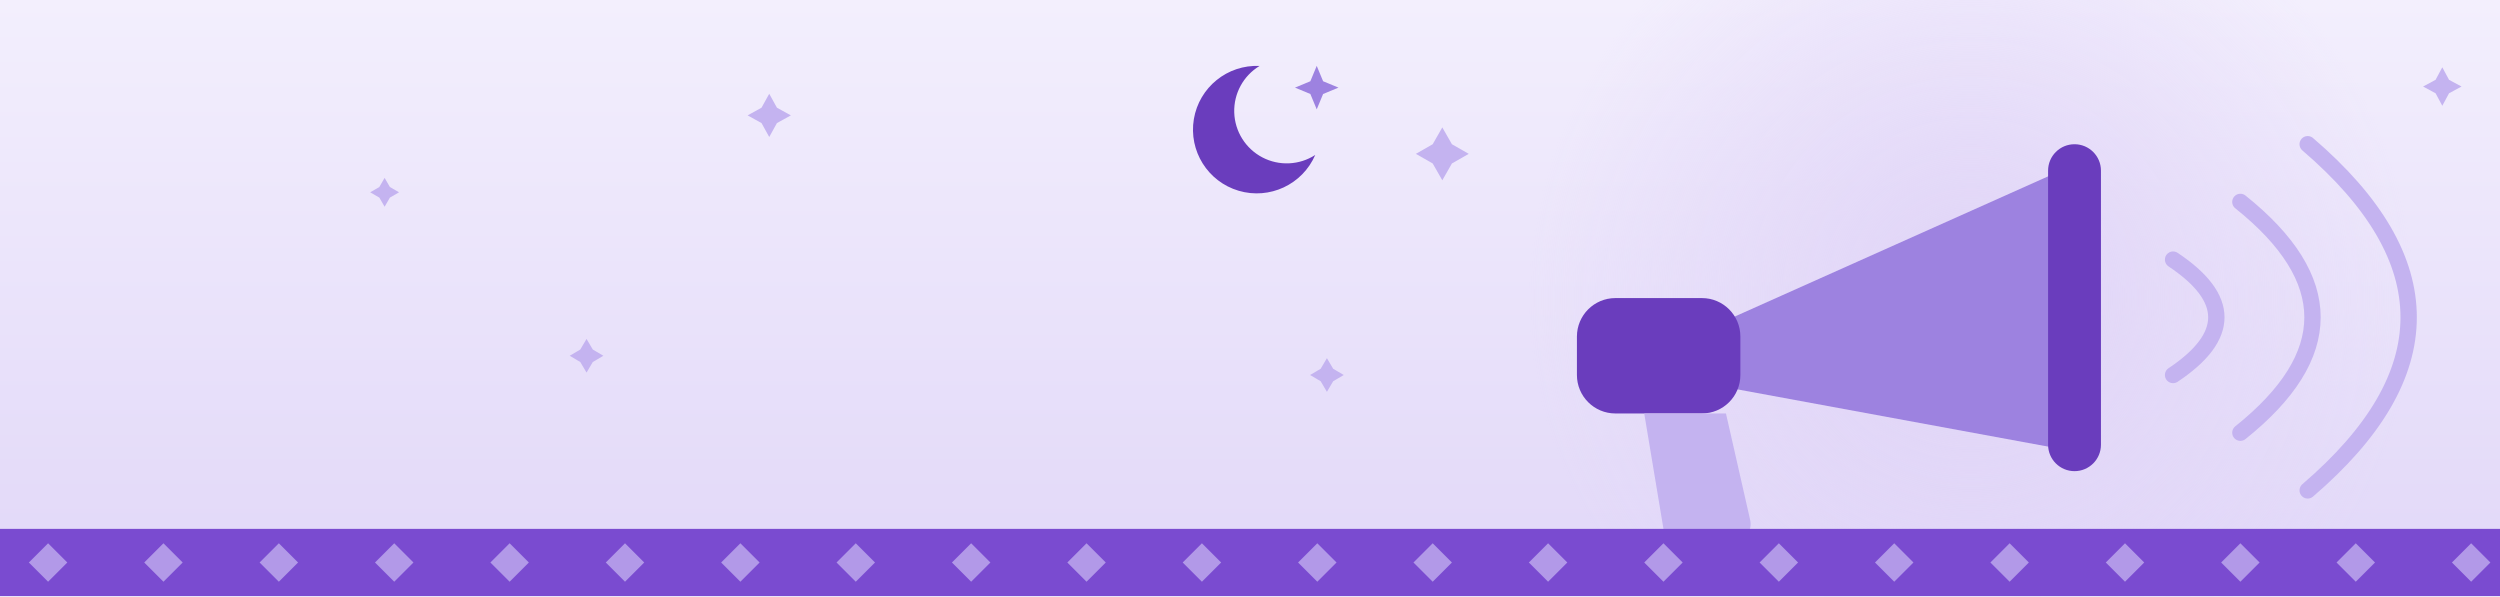
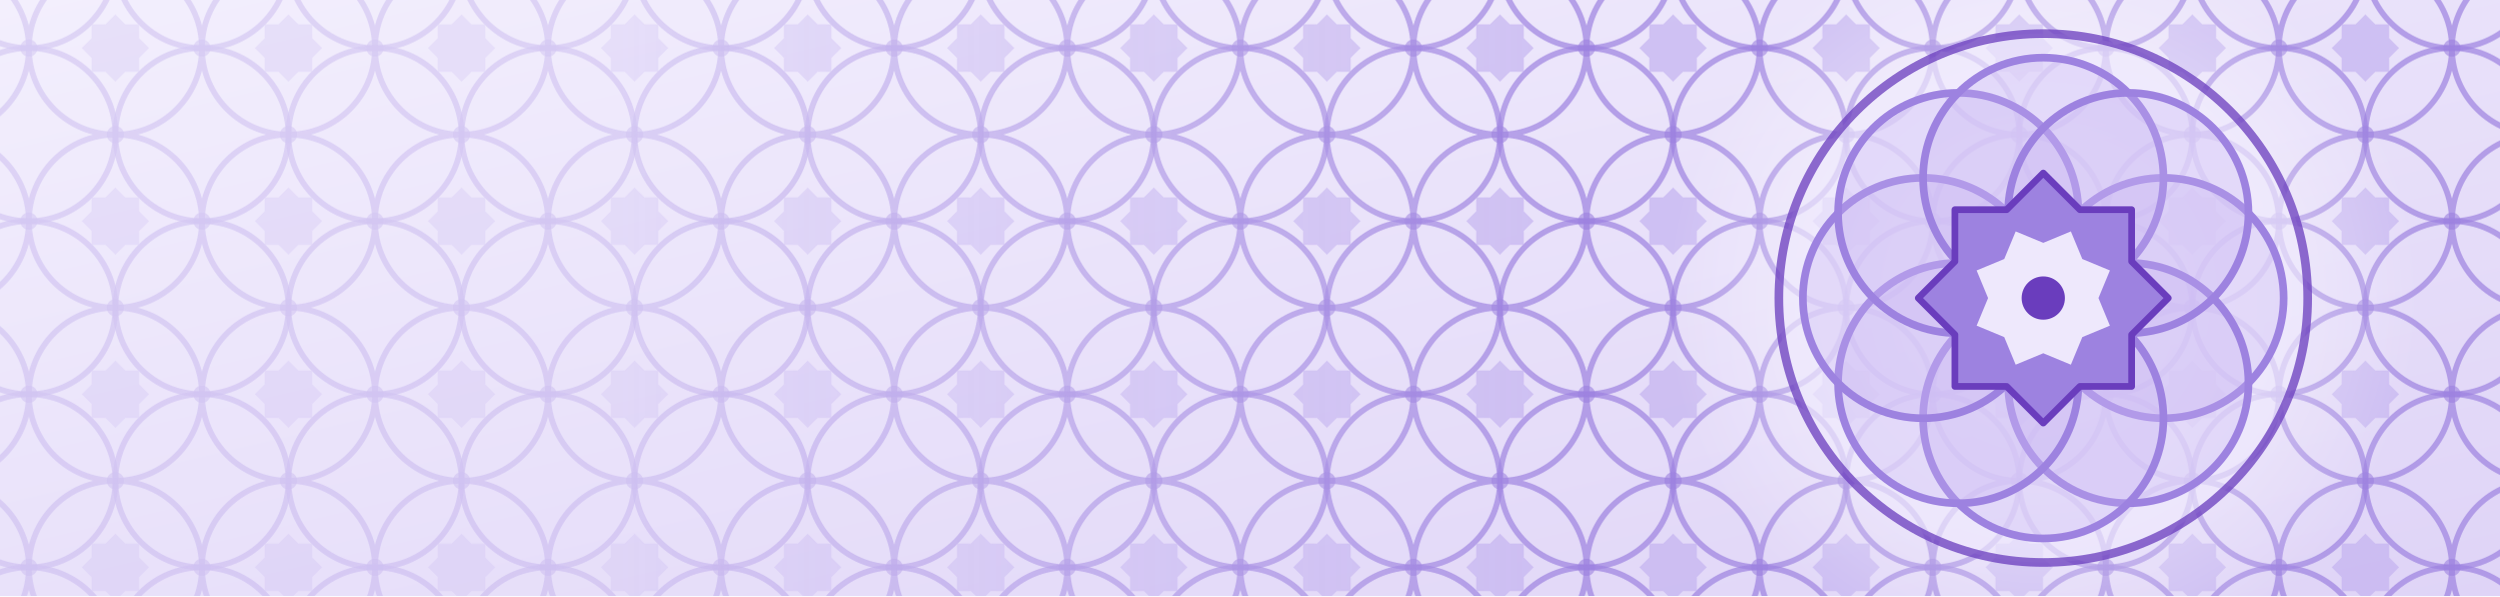
<svg xmlns="http://www.w3.org/2000/svg" viewBox="0 0 520 124" width="520" height="124" preserveAspectRatio="xMaxYMax slice">
  <defs>
-     <linearGradient id="bg-announcement" x1="0" y1="0" x2="0" y2="1">
+     <linearGradient id="bg-announcement" x1="0" y1="0" x2="1" y2="1">
      <stop offset="0" stop-color="#f3effd" />
-       <stop offset="1" stop-color="#e1d7f8" />
+       <stop offset="1" stop-color="#dfd4f7" />
    </linearGradient>
+     <linearGradient id="fg-announcement" x1="0" y1="0" x2="1" y2="0">
+       <stop offset=".25" stop-color="#555" />
+       <stop offset=".62" stop-color="#fff" />
+     </linearGradient>
+     <mask id="mk-announcement">
+       <rect width="520" height="124" fill="url(#fg-announcement)" />
+     </mask>
+     <pattern id="pt-announcement" width="36" height="36" patternUnits="userSpaceOnUse" patternTransform="translate(6 -8)">
+       <circle cx="0" cy="0" r="18" fill="none" stroke="#9d82e0" stroke-opacity=".7" stroke-width="1.2" />
+       <circle cx="36" cy="0" r="18" fill="none" stroke="#9d82e0" stroke-opacity=".7" stroke-width="1.2" />
+       <circle cx="0" cy="36" r="18" fill="none" stroke="#9d82e0" stroke-opacity=".7" stroke-width="1.2" />
+       <circle cx="36" cy="36" r="18" fill="none" stroke="#9d82e0" stroke-opacity=".7" stroke-width="1.2" />
+       <circle cx="18" cy="18" r="18" fill="none" stroke="#9d82e0" stroke-opacity=".7" stroke-width="1.2" />
+       <path d="M18.00 11.00L20.05 13.05L22.95 13.05L22.95 15.95L25.00 18.00L22.95 20.05L22.95 22.95L20.05 22.95L18.00 25.00L15.95 22.95L13.05 22.95L13.05 20.05L11.00 18.00L13.05 15.95L13.05 13.05L15.95 13.05Z" fill="#c4b3f0" fill-opacity=".7" />
+       <circle cx="18" cy="0" r="1.8" fill="#9d82e0" fill-opacity=".6" />
+       <circle cx="0" cy="18" r="1.8" fill="#9d82e0" fill-opacity=".6" />
+       <circle cx="36" cy="18" r="1.8" fill="#9d82e0" fill-opacity=".6" />
+       <circle cx="18" cy="36" r="1.8" fill="#9d82e0" fill-opacity=".6" />
+     </pattern>
    <radialGradient id="gl-announcement" cx="50%" cy="50%" r="50%">
-       <stop offset="0" stop-color="#e0d4f7" />
-       <stop offset="1" stop-color="#e0d4f7" stop-opacity="0" />
+       <stop offset="0" stop-color="#fff" stop-opacity=".85" />
+       <stop offset="1" stop-color="#fff" stop-opacity="0" />
    </radialGradient>
  </defs>
  <rect width="520" height="124" fill="url(#bg-announcement)" />
-   <circle cx="410" cy="62" r="92" fill="url(#gl-announcement)" />
-   <path d="M356 68L432 34V94L356 80Z" fill="#9d82e0" />
-   <rect x="328" y="62" width="34" height="24" rx="8" fill="#6a3dbd" />
-   <rect x="426" y="30" width="11" height="68" rx="5.5" fill="#6a3dbd" />
-   <path d="M342 86h17l5 22a4 4 0 0 1-4 5h-10a4 4 0 0 1-4-3z" fill="#c4b3f0" />
-   <g fill="none" stroke="#c4b3f0" stroke-width="3.4" stroke-linecap="round">
-     <path d="M452 54Q470 66 452 78" />
-     <path d="M466 42Q496 66 466 90" />
-     <path d="M480 30Q522 66 480 102" />
-   </g>
-   <g transform="translate(238 2) scale(0.78)">
-     <path fill="#6a3dbd" d="M30.76 15.02A17 17 0 1 0 45.6 38.76A14 14 0 1 1 30.76 15.02Z" />
-     <path fill="#9d82e0" d="M46 15l1.7 4.1 4.1 1.7-4.1 1.7L46 26.6l-1.7-4.1-4.1-1.7 4.1-1.7z" />
-   </g>
-   <path d="M300 26.5L302.0 30.0L305.5 32L302.0 34.0L300 37.5L298.0 34.0L294.5 32L298.0 30.0Z" fill="#c4b3f0" />
-   <path d="M160 19.5L161.6 22.4L164.5 24L161.6 25.6L160 28.5L158.4 25.6L155.5 24L158.4 22.4Z" fill="#c4b3f0" />
-   <path d="M122 70.5L123.3 72.7L125.5 74L123.3 75.3L122 77.5L120.7 75.3L118.5 74L120.7 72.7Z" fill="#c4b3f0" />
-   <path d="M80 37L81.1 38.9L83 40L81.1 41.1L80 43L78.9 41.1L77 40L78.9 38.9Z" fill="#c4b3f0" />
-   <path d="M508 14L509.4 16.6L512 18L509.4 19.4L508 22L506.6 19.4L504 18L506.6 16.6Z" fill="#c4b3f0" />
-   <path d="M276 74.5L277.3 76.7L279.5 78L277.3 79.3L276 81.5L274.7 79.3L272.5 78L274.7 76.7Z" fill="#c4b3f0" />
-   <path d="M0 110h520v14H0z" fill="#7a4bd0" />
-   <path d="M6 117l4-4 4 4-4 4zM30 117l4-4 4 4-4 4zM54 117l4-4 4 4-4 4zM78 117l4-4 4 4-4 4zM102 117l4-4 4 4-4 4zM126 117l4-4 4 4-4 4zM150 117l4-4 4 4-4 4zM174 117l4-4 4 4-4 4zM198 117l4-4 4 4-4 4zM222 117l4-4 4 4-4 4zM246 117l4-4 4 4-4 4zM270 117l4-4 4 4-4 4zM294 117l4-4 4 4-4 4zM318 117l4-4 4 4-4 4zM342 117l4-4 4 4-4 4zM366 117l4-4 4 4-4 4zM390 117l4-4 4 4-4 4zM414 117l4-4 4 4-4 4zM438 117l4-4 4 4-4 4zM462 117l4-4 4 4-4 4zM486 117l4-4 4 4-4 4zM510 117l4-4 4 4-4 4z" fill="#c4b3f0" opacity=".75" />
+   <rect width="520" height="124" fill="url(#pt-announcement)" mask="url(#mk-announcement)" />
+   <circle cx="425" cy="62" r="78" fill="url(#gl-announcement)" />
+   <circle cx="425" cy="62" r="55" fill="#eee8fc" fill-opacity=".55" stroke="#6a3dbd" stroke-opacity=".75" stroke-width="1.8" />
+   <circle cx="450.00" cy="62.00" r="25" fill="#c4b3f0" fill-opacity=".3" stroke="#9d82e0" stroke-width="1.6" />
+   <circle cx="442.68" cy="79.68" r="25" fill="#c4b3f0" fill-opacity=".3" stroke="#9d82e0" stroke-width="1.6" />
+   <circle cx="425.00" cy="87.00" r="25" fill="#c4b3f0" fill-opacity=".3" stroke="#9d82e0" stroke-width="1.6" />
+   <circle cx="407.32" cy="79.68" r="25" fill="#c4b3f0" fill-opacity=".3" stroke="#9d82e0" stroke-width="1.6" />
+   <circle cx="400.00" cy="62.00" r="25" fill="#c4b3f0" fill-opacity=".3" stroke="#9d82e0" stroke-width="1.6" />
+   <circle cx="407.32" cy="44.32" r="25" fill="#c4b3f0" fill-opacity=".3" stroke="#9d82e0" stroke-width="1.6" />
+   <circle cx="425.00" cy="37.00" r="25" fill="#c4b3f0" fill-opacity=".3" stroke="#9d82e0" stroke-width="1.6" />
+   <circle cx="442.68" cy="44.32" r="25" fill="#c4b3f0" fill-opacity=".3" stroke="#9d82e0" stroke-width="1.6" />
+   <path d="M425.00 36.00L432.62 43.62L443.38 43.62L443.38 54.38L451.00 62.00L443.38 69.62L443.38 80.38L432.62 80.38L425.00 88.00L417.38 80.38L406.62 80.38L406.62 69.62L399.00 62.00L406.62 54.38L406.62 43.62L417.38 43.62Z" fill="#9d82e0" stroke="#6a3dbd" stroke-width="1.4" stroke-linejoin="round" />
+   <path d="M430.74 48.14L433.12 53.88L438.86 56.26L436.48 62.00L438.86 67.74L433.12 70.12L430.74 75.86L425.00 73.48L419.26 75.86L416.88 70.12L411.14 67.74L413.52 62.00L411.14 56.26L416.88 53.88L419.26 48.14L425.00 50.52Z" fill="#eee8fc" />
+   <circle cx="425" cy="62" r="4.5" fill="#6a3dbd" />
</svg>
